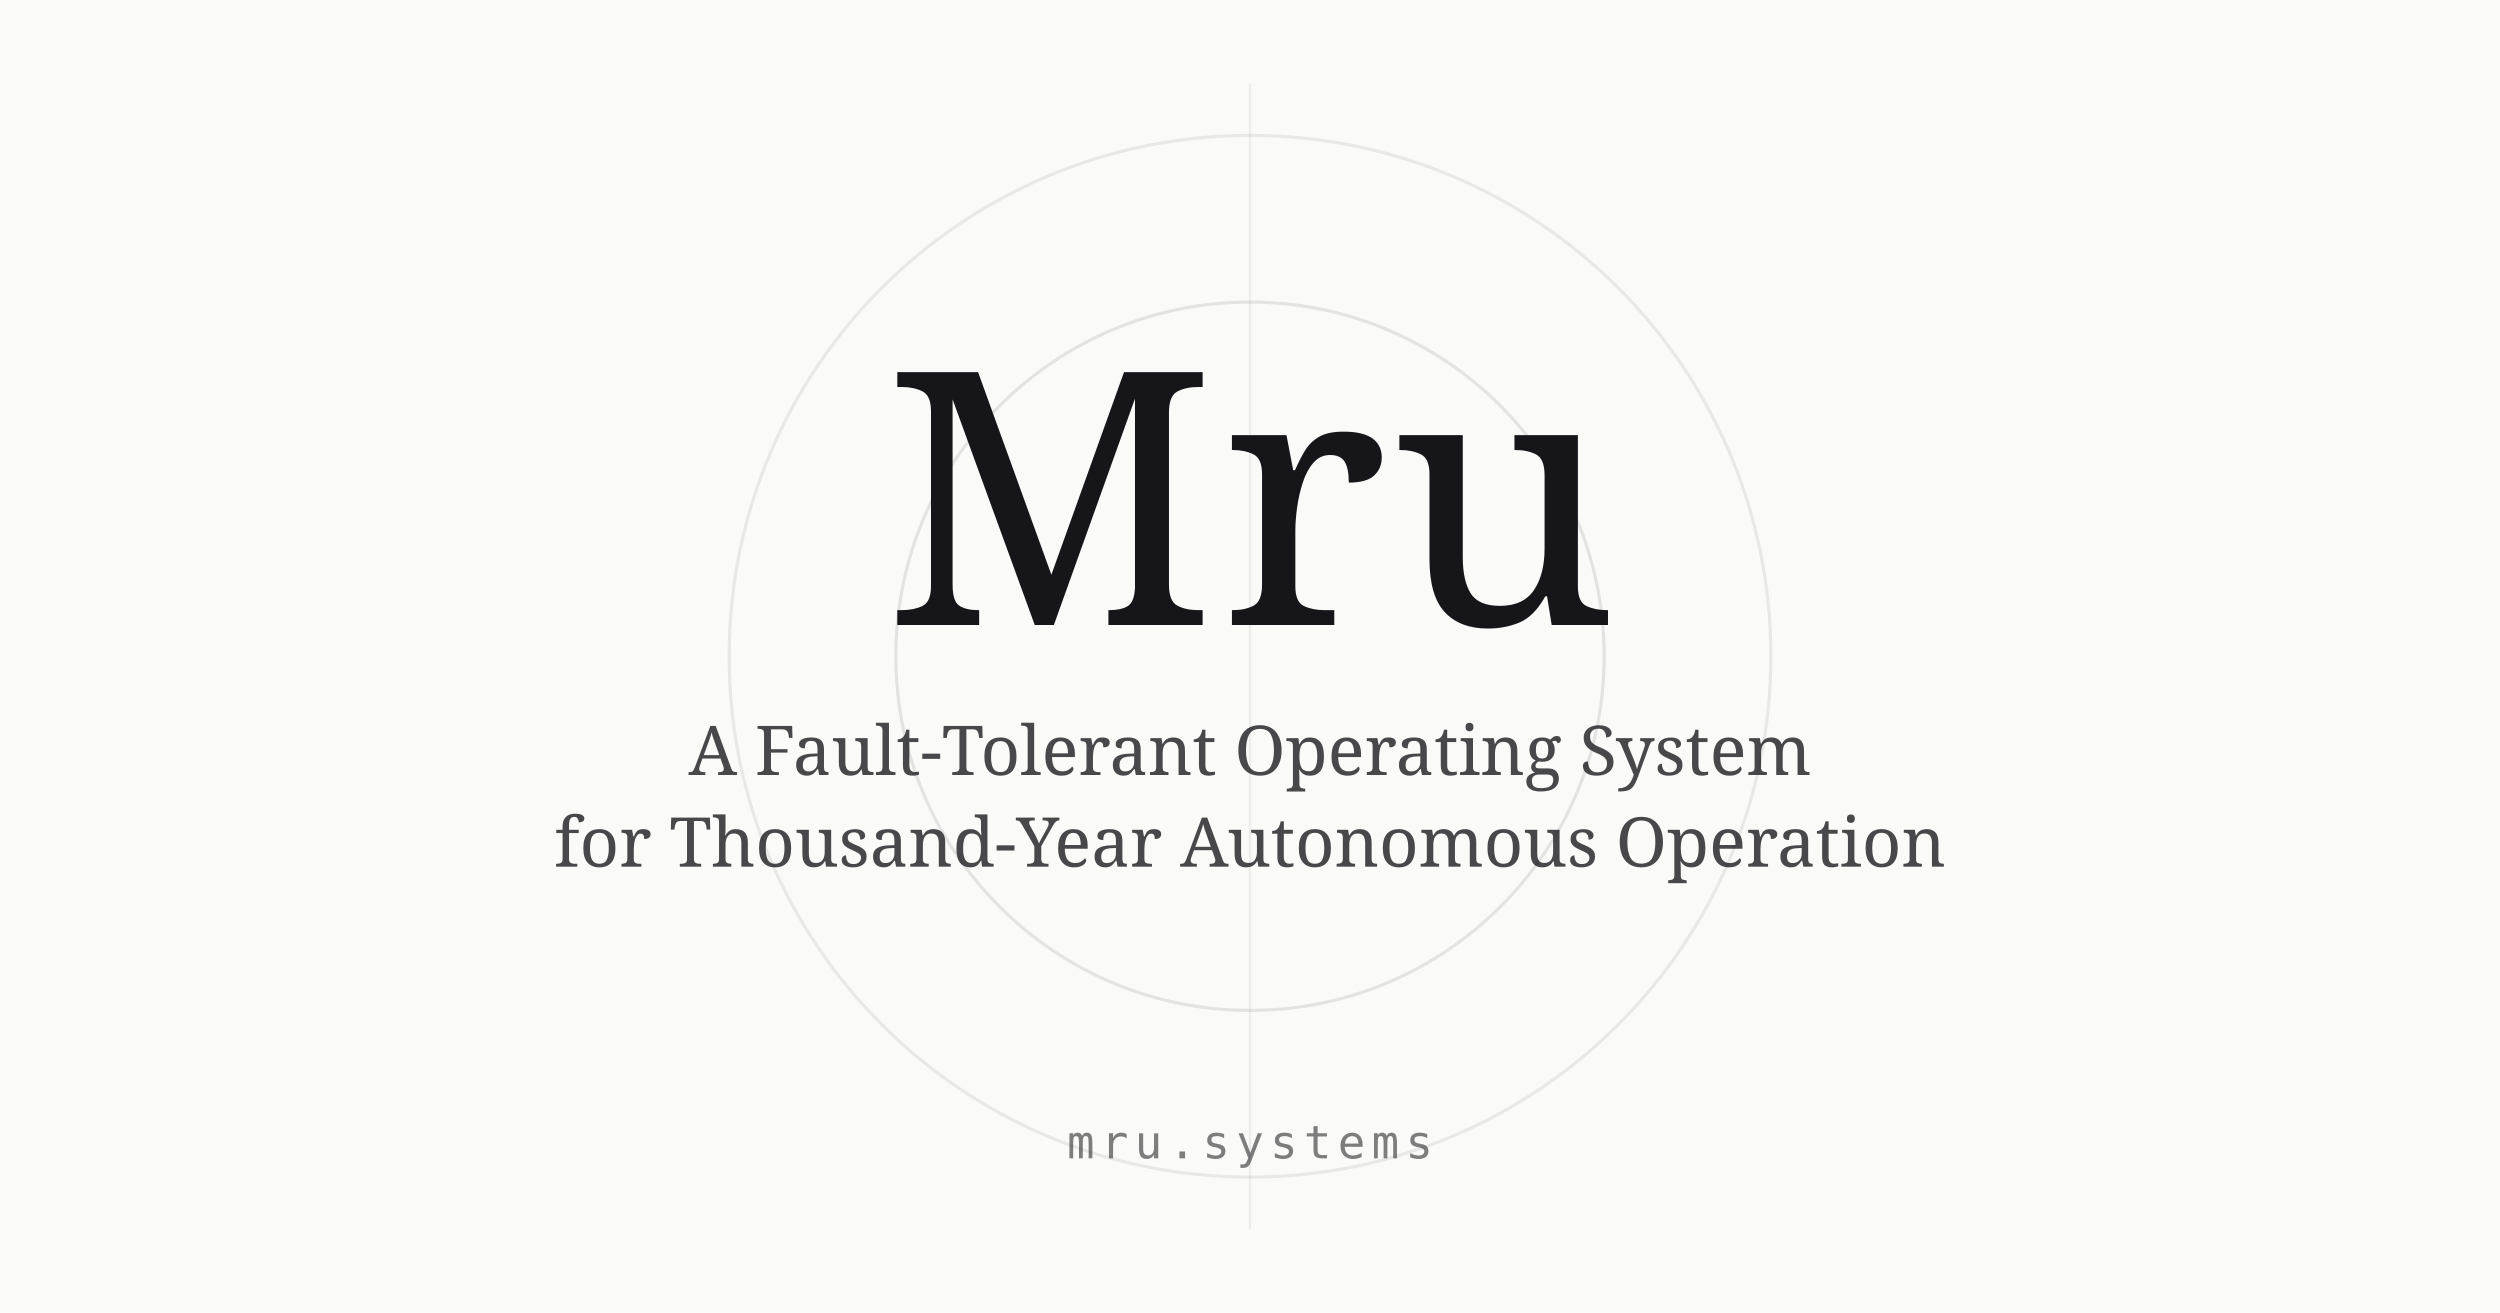
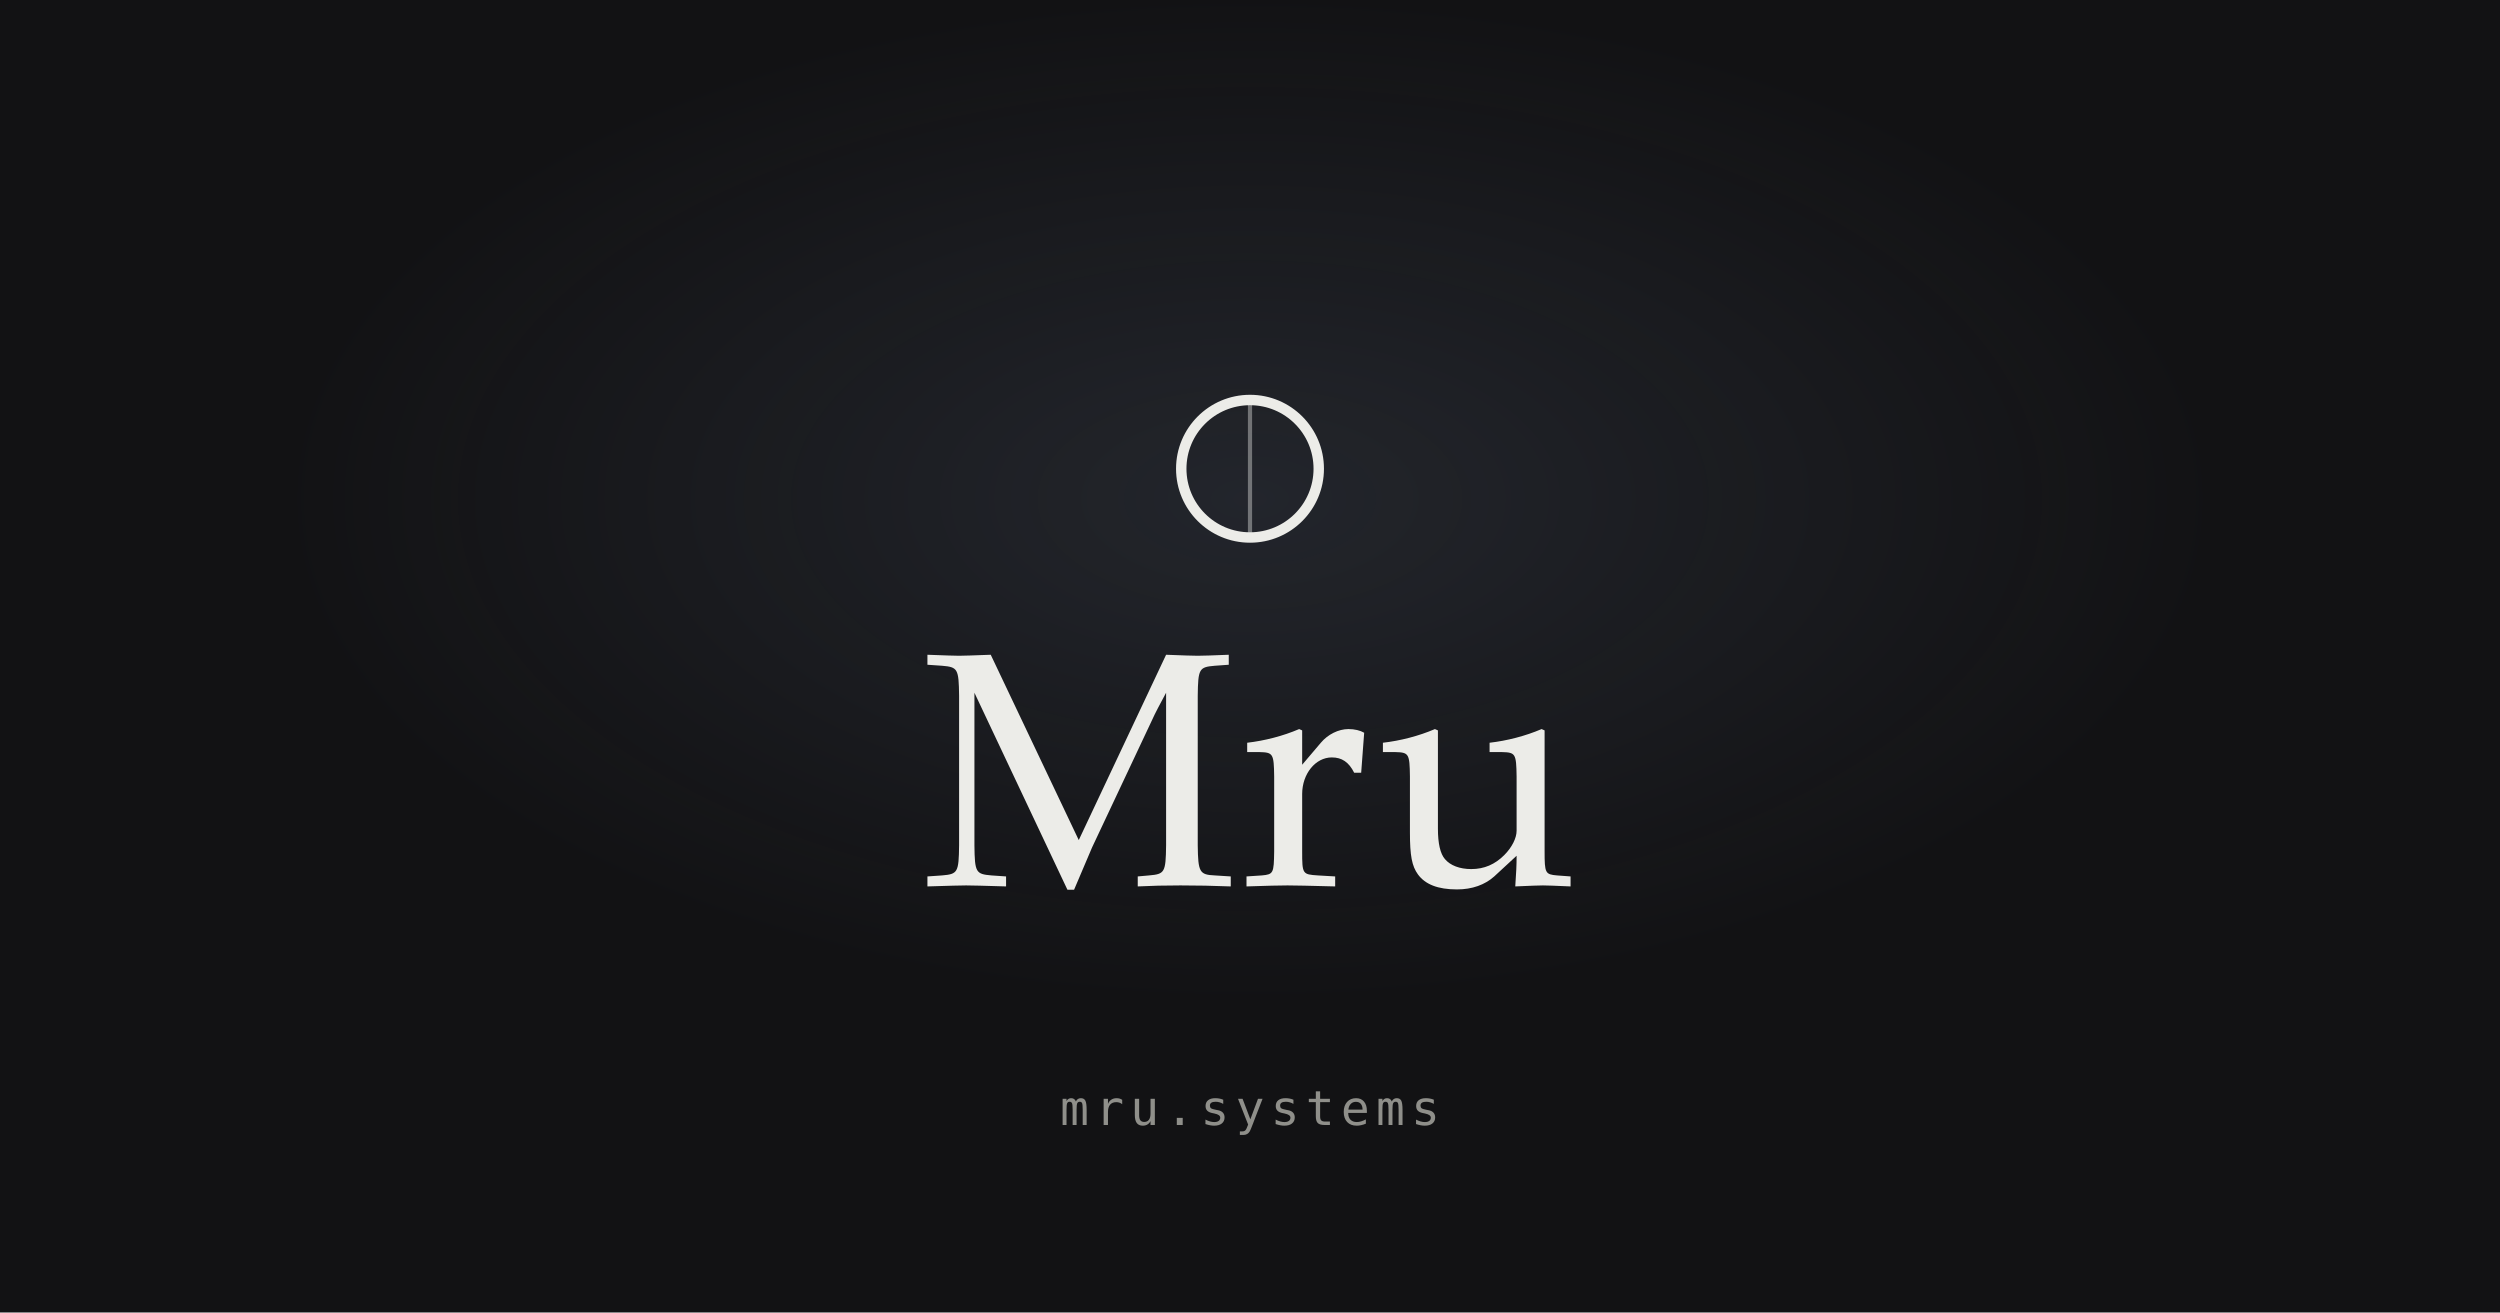
<svg xmlns="http://www.w3.org/2000/svg" width="1200" height="630" viewBox="0 0 1200 630">
-   <rect width="1200" height="630" fill="#fafaf8" />
-   <circle cx="600" cy="315" r="250" fill="none" stroke="#16161a" stroke-width="1.5" opacity="0.08" />
-   <circle cx="600" cy="315" r="170" fill="none" stroke="#16161a" stroke-width="1.5" opacity="0.10" />
-   <line x1="600" y1="40" x2="600" y2="590" stroke="#16161a" stroke-width="1" opacity="0.06" />
-   <text x="600" y="300" text-anchor="middle" font-family="Charter, 'Source Serif 4', Georgia, serif" font-size="170" fill="#16161a" letter-spacing="2">Mru</text>
-   <text x="600" y="372" text-anchor="middle" font-family="Charter, 'Source Serif 4', Georgia, serif" font-size="33" fill="#16161a" opacity="0.78">A Fault-Tolerant Operating System</text>
-   <text x="600" y="416" text-anchor="middle" font-family="Charter, 'Source Serif 4', Georgia, serif" font-size="33" fill="#16161a" opacity="0.78">for Thousand-Year Autonomous Operation</text>
-   <text x="600" y="556" text-anchor="middle" font-family="'SF Mono', Menlo, monospace" font-size="22" fill="#16161a" opacity="0.55" letter-spacing="3">mru.systems</text>
+   <defs>
+     <radialGradient id="glow" cx="50%" cy="38%" r="55%">
+       <stop offset="0%" stop-color="#7c8caa" stop-opacity="0.16" />
+       <stop offset="70%" stop-color="#7c8caa" stop-opacity="0" />
+     </radialGradient>
+   </defs>
+   <rect width="1200" height="630" fill="#121214" />
+   <rect width="1200" height="630" fill="url(#glow)" />
+   <circle cx="600" cy="225" r="33" fill="none" stroke="#ecece8" stroke-width="5" />
+   <line x1="600" y1="192" x2="600" y2="258" stroke="#ecece8" stroke-width="2" opacity="0.4" />
+   <text x="600" y="425" text-anchor="middle" font-family="Charter, 'Source Serif 4', 'Iowan Old Style', Palatino, Georgia, serif" font-size="160" fill="#ecece8" letter-spacing="1">Mru</text>
+   <text x="600" y="540" text-anchor="middle" font-family="ui-monospace, 'SF Mono', Menlo, monospace" font-size="23" fill="#8f8f8a" letter-spacing="3">mru.systems</text>
</svg>
